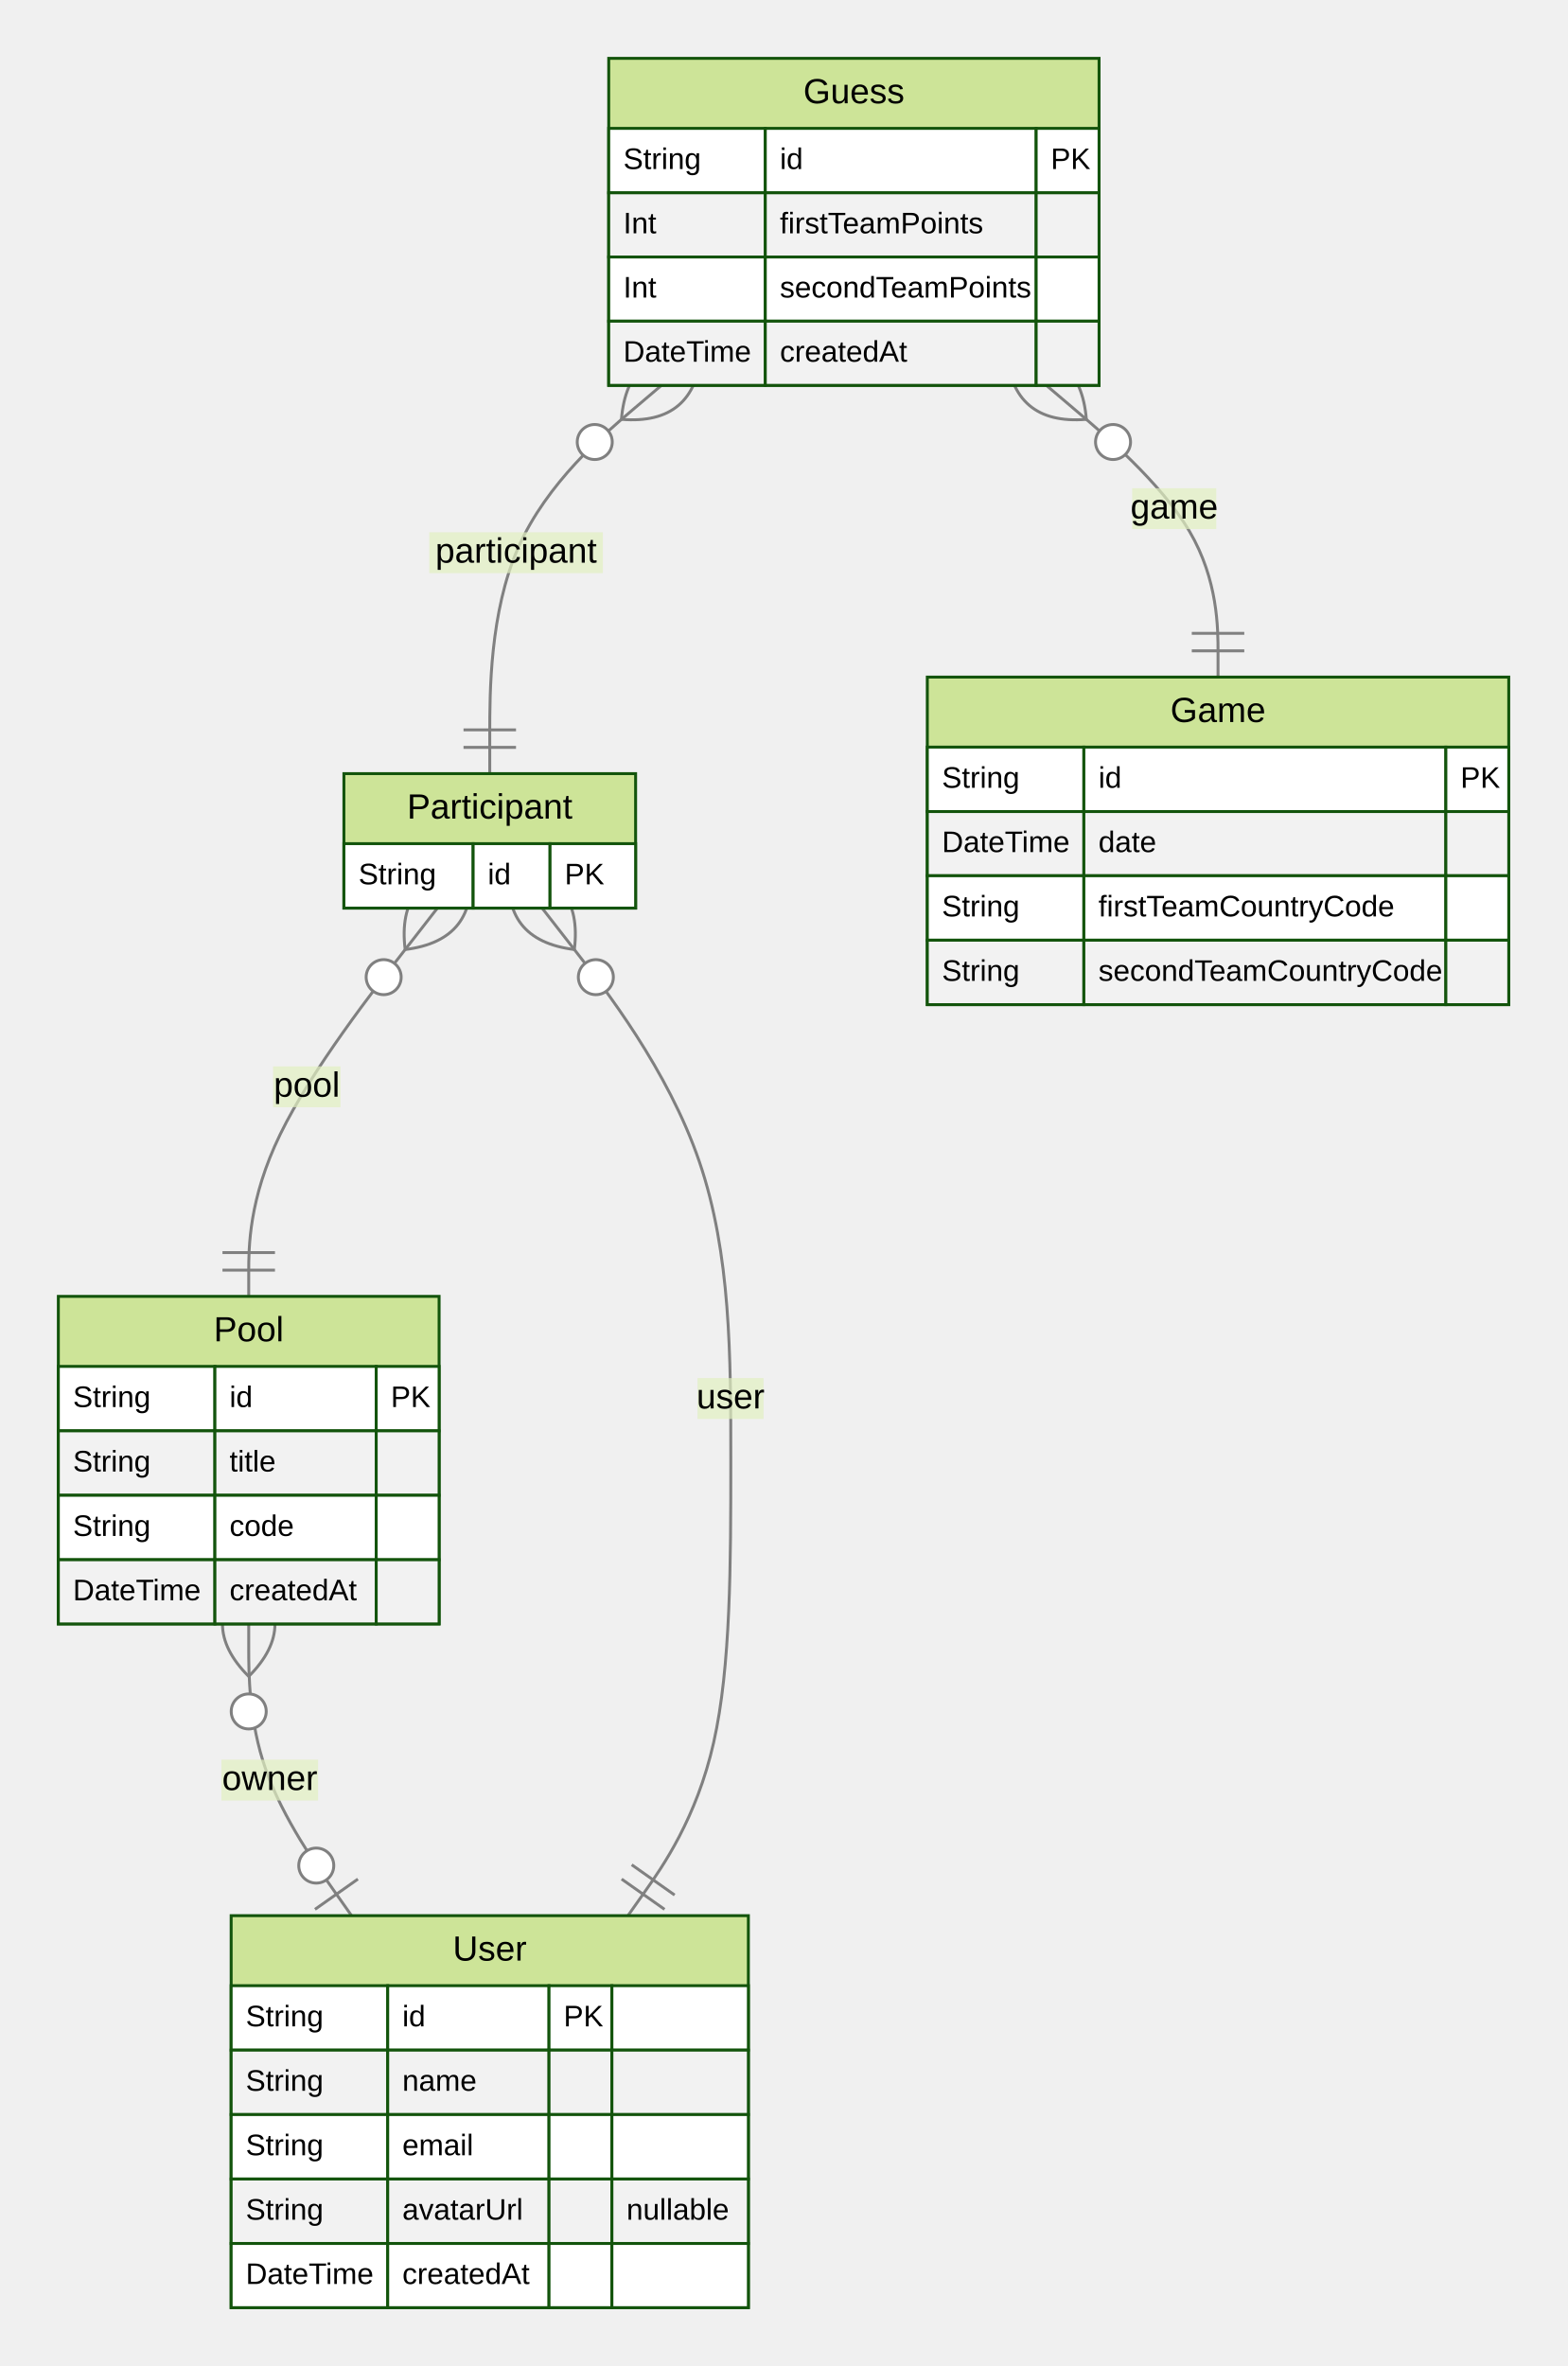
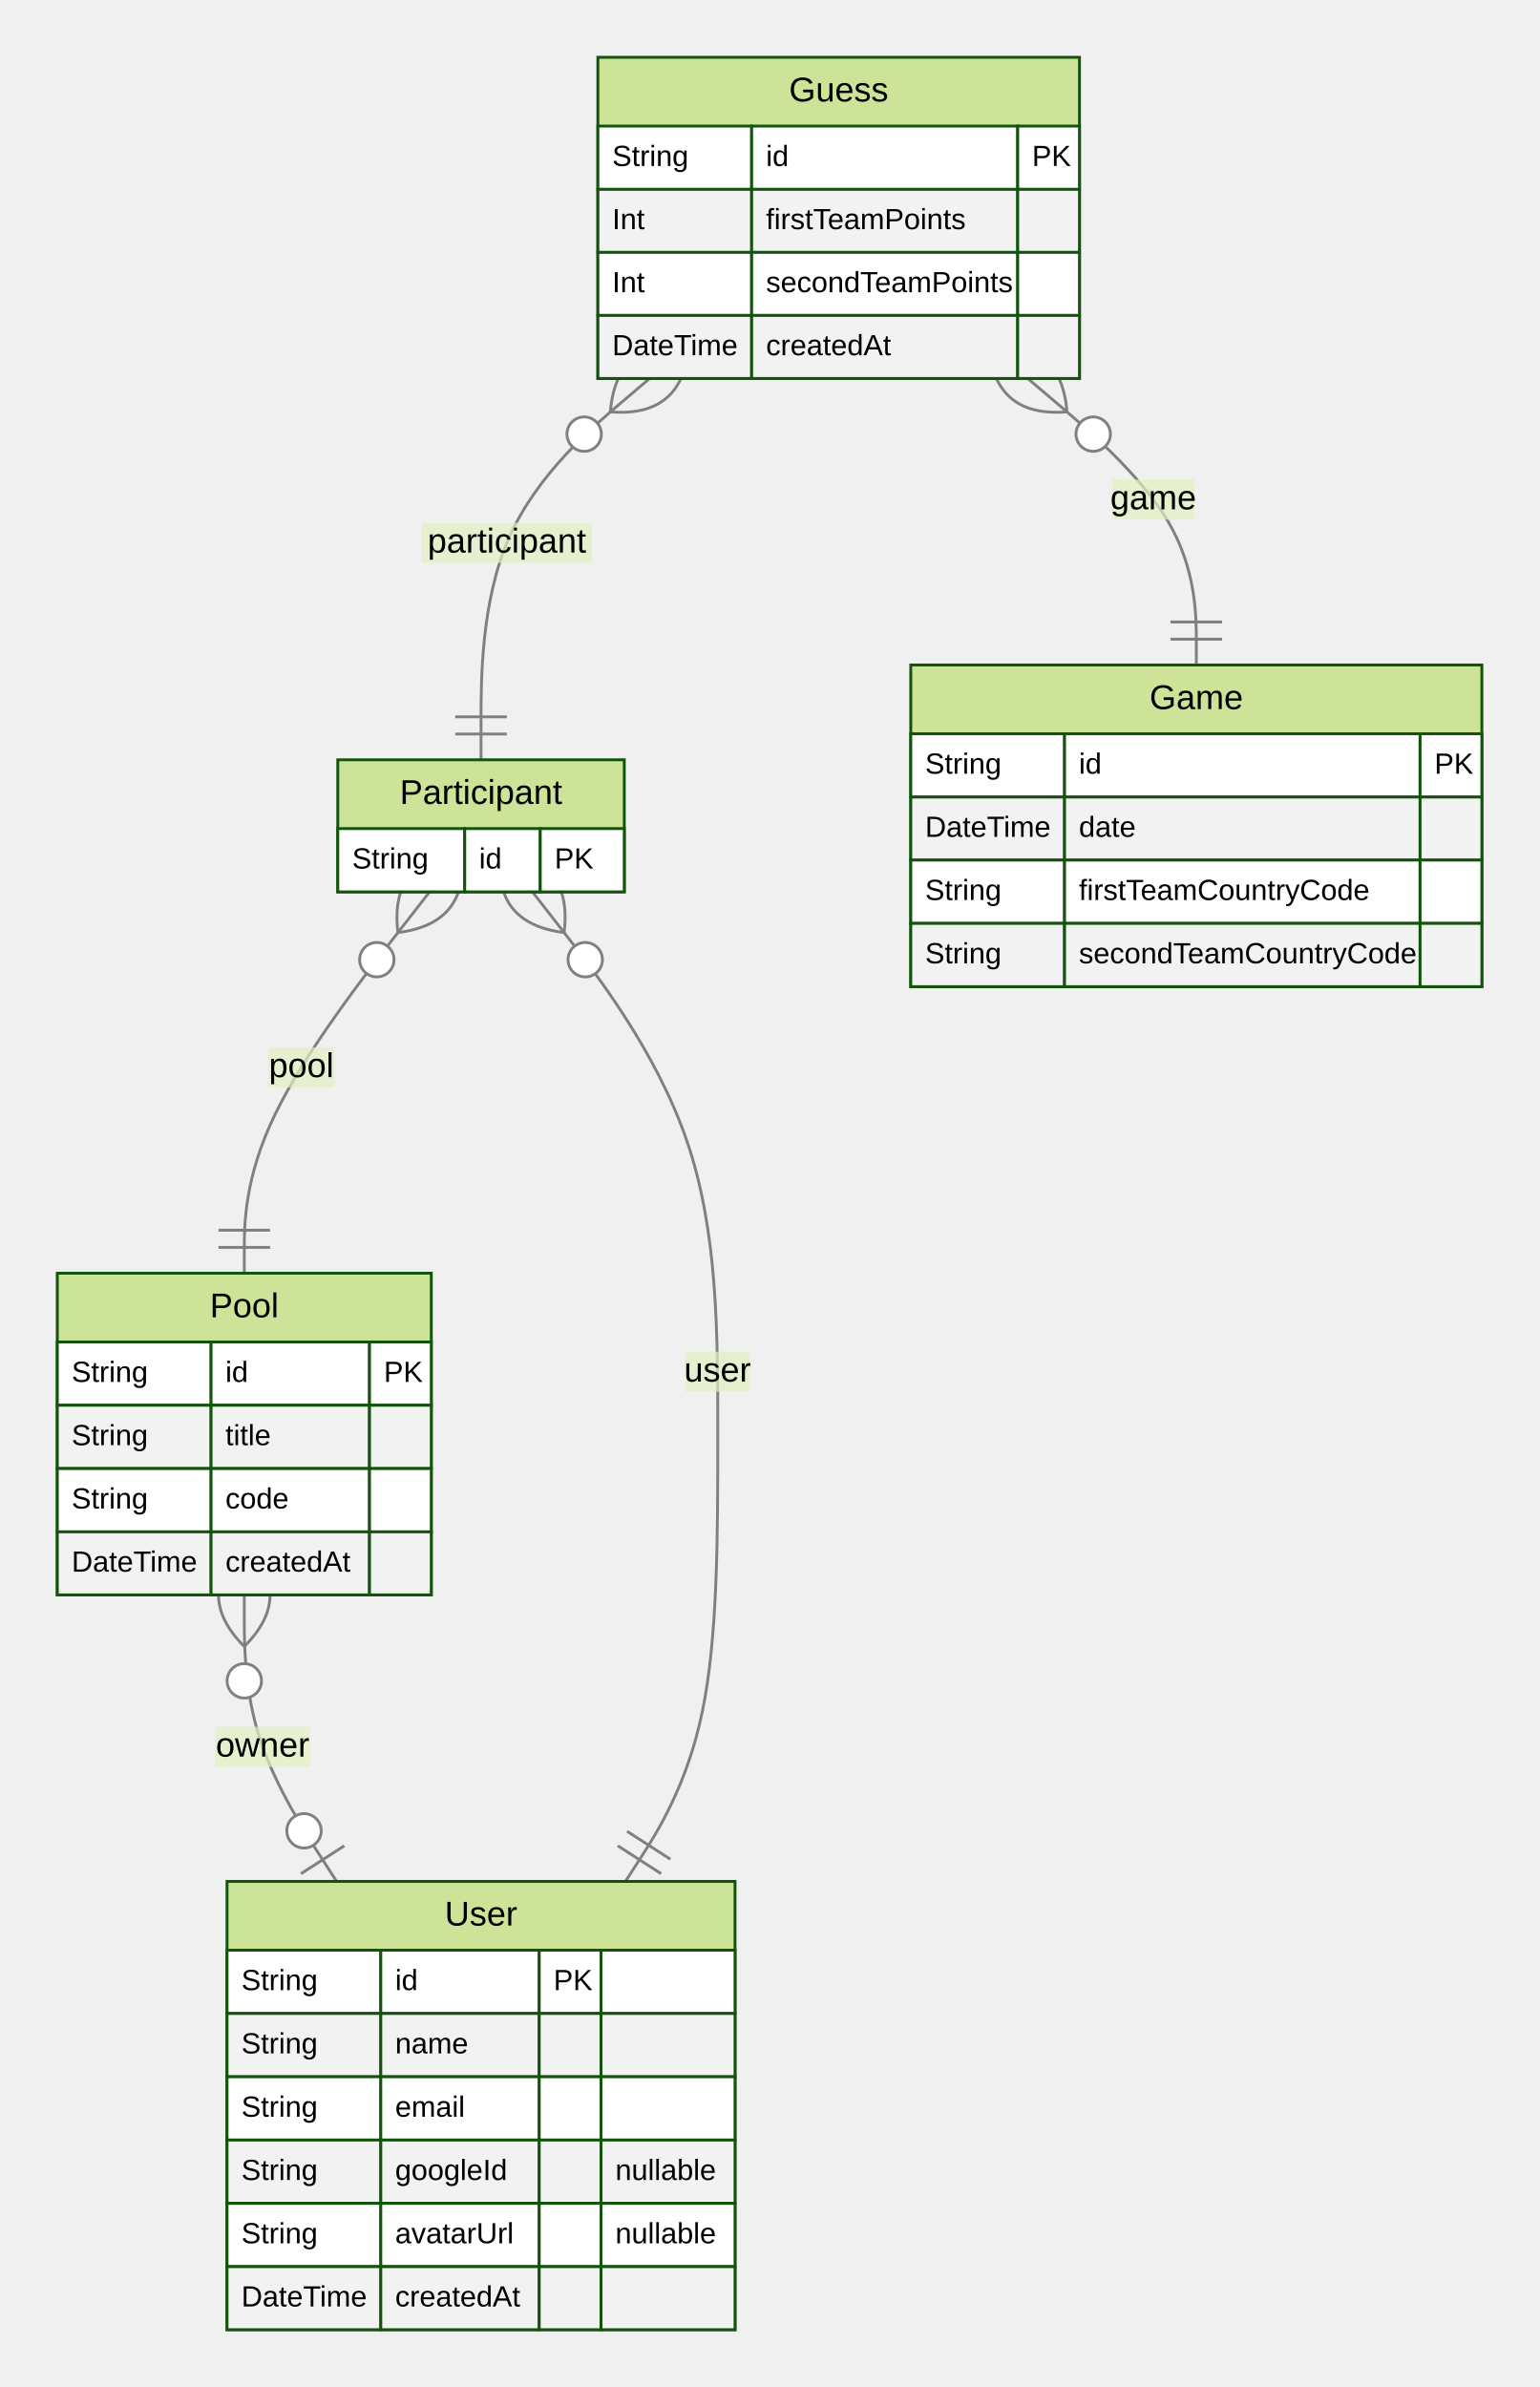
- <svg xmlns="http://www.w3.org/2000/svg" aria-roledescription="er" viewBox="0 0 537.227 811.01" style="max-width: 537.227px; background-color: white;" width="100%" id="mermaid-0">
+ <svg xmlns="http://www.w3.org/2000/svg" aria-roledescription="er" viewBox="0 0 537.227 833.102" style="max-width: 537.227px; background-color: white;" width="100%" id="mermaid-0">
  <style>#mermaid-0{font-family:"trebuchet ms",verdana,arial,sans-serif;font-size:16px;fill:#000000;}#mermaid-0 .error-icon{fill:#552222;}#mermaid-0 .error-text{fill:#552222;stroke:#552222;}#mermaid-0 .edge-thickness-normal{stroke-width:2px;}#mermaid-0 .edge-thickness-thick{stroke-width:3.5px;}#mermaid-0 .edge-pattern-solid{stroke-dasharray:0;}#mermaid-0 .edge-pattern-dashed{stroke-dasharray:3;}#mermaid-0 .edge-pattern-dotted{stroke-dasharray:2;}#mermaid-0 .marker{fill:#000000;stroke:#000000;}#mermaid-0 .marker.cross{stroke:#000000;}#mermaid-0 svg{font-family:"trebuchet ms",verdana,arial,sans-serif;font-size:16px;}#mermaid-0 .entityBox{fill:#cde498;stroke:#13540c;}#mermaid-0 .attributeBoxOdd{fill:#ffffff;stroke:#13540c;}#mermaid-0 .attributeBoxEven{fill:#f2f2f2;stroke:#13540c;}#mermaid-0 .relationshipLabelBox{fill:hsl(78.158, 58.462%, 84.51%);opacity:0.7;background-color:hsl(78.158, 58.462%, 84.51%);}#mermaid-0 .relationshipLabelBox rect{opacity:0.5;}#mermaid-0 .relationshipLine{stroke:#000000;}#mermaid-0 .entityTitleText{text-anchor:middle;font-size:18px;fill:#000000;}#mermaid-0 :root{--mermaid-font-family:"trebuchet ms",verdana,arial,sans-serif;}</style>
  <g />
  <defs>
    <marker orient="auto" markerHeight="18" markerWidth="18" refY="9" refX="0" id="ONLY_ONE_START">
      <path d="M9,0 L9,18 M15,0 L15,18" fill="none" stroke="gray" />
    </marker>
  </defs>
  <defs>
    <marker orient="auto" markerHeight="18" markerWidth="18" refY="9" refX="18" id="ONLY_ONE_END">
      <path d="M3,0 L3,18 M9,0 L9,18" fill="none" stroke="gray" />
    </marker>
  </defs>
  <defs>
    <marker orient="auto" markerHeight="18" markerWidth="30" refY="9" refX="0" id="ZERO_OR_ONE_START">
      <circle r="6" cy="9" cx="21" fill="white" stroke="gray" />
      <path d="M9,0 L9,18" fill="none" stroke="gray" />
    </marker>
  </defs>
  <defs>
    <marker orient="auto" markerHeight="18" markerWidth="30" refY="9" refX="30" id="ZERO_OR_ONE_END">
      <circle r="6" cy="9" cx="9" fill="white" stroke="gray" />
      <path d="M21,0 L21,18" fill="none" stroke="gray" />
    </marker>
  </defs>
  <defs>
    <marker orient="auto" markerHeight="36" markerWidth="45" refY="18" refX="18" id="ONE_OR_MORE_START">
      <path d="M0,18 Q 18,0 36,18 Q 18,36 0,18 M42,9 L42,27" fill="none" stroke="gray" />
    </marker>
  </defs>
  <defs>
    <marker orient="auto" markerHeight="36" markerWidth="45" refY="18" refX="27" id="ONE_OR_MORE_END">
      <path d="M3,9 L3,27 M9,18 Q27,0 45,18 Q27,36 9,18" fill="none" stroke="gray" />
    </marker>
  </defs>
  <defs>
    <marker orient="auto" markerHeight="36" markerWidth="57" refY="18" refX="18" id="ZERO_OR_MORE_START">
      <circle r="6" cy="18" cx="48" fill="white" stroke="gray" />
      <path d="M0,18 Q18,0 36,18 Q18,36 0,18" fill="none" stroke="gray" />
    </marker>
  </defs>
  <defs>
    <marker orient="auto" markerHeight="36" markerWidth="57" refY="18" refX="39" id="ZERO_OR_MORE_END">
      <circle r="6" cy="18" cx="9" fill="white" stroke="gray" />
      <path d="M21,18 Q39,0 57,18 Q39,36 21,18" fill="none" stroke="gray" />
    </marker>
  </defs>
-   <path style="stroke: gray; fill: none;" marker-start="url(#ZERO_OR_MORE_START)" marker-end="url(#ZERO_OR_ONE_END)" d="M85.266,556.643L85.266,564.976C85.266,573.309,85.266,589.976,91.142,606.643C97.018,623.309,108.771,639.976,114.647,648.309L120.523,656.643" class="er relationshipLine" />
-   <path style="stroke: gray; fill: none;" marker-start="url(#ZERO_OR_MORE_START)" marker-end="url(#ONLY_ONE_END)" d="M185.841,311.275L196.622,325.124C207.404,338.973,228.968,366.67,239.749,398.208C250.531,429.746,250.531,465.126,250.531,500.505C250.531,535.884,250.531,571.263,244.655,597.286C238.779,623.309,227.026,639.976,221.15,648.309L215.273,656.643" class="er relationshipLine" />
+   <path style="stroke: gray; fill: none;" marker-start="url(#ZERO_OR_MORE_START)" marker-end="url(#ZERO_OR_ONE_END)" d="M85.266,556.643L85.266,564.976C85.266,573.309,85.266,589.976,90.636,606.643C96.006,623.309,106.746,639.976,112.116,648.309L117.486,656.643" class="er relationshipLine" />
+   <path style="stroke: gray; fill: none;" marker-start="url(#ZERO_OR_MORE_START)" marker-end="url(#ONLY_ONE_END)" d="M185.841,311.275L196.622,325.124C207.404,338.973,228.968,366.67,239.749,398.208C250.531,429.746,250.531,465.126,250.531,500.505C250.531,535.884,250.531,571.263,245.161,597.286C239.791,623.309,229.051,639.976,223.681,648.309L218.311,656.643" class="er relationshipLine" />
  <path style="stroke: gray; fill: none;" marker-start="url(#ZERO_OR_MORE_START)" marker-end="url(#ONLY_ONE_END)" d="M149.956,311.275L139.174,325.124C128.393,338.973,106.829,366.67,96.047,388.852C85.266,411.034,85.266,427.701,85.266,436.034L85.266,444.367" class="er relationshipLine" />
  <path style="stroke: gray; fill: none;" marker-start="url(#ZERO_OR_MORE_START)" marker-end="url(#ONLY_ONE_END)" d="M226.756,132.092L216.946,140.425C207.137,148.758,187.518,165.425,177.708,187.607C167.898,209.789,167.898,237.486,167.898,251.335L167.898,265.184" class="er relationshipLine" />
  <path style="stroke: gray; fill: none;" marker-start="url(#ZERO_OR_MORE_START)" marker-end="url(#ONLY_ONE_END)" d="M358.705,132.092L368.515,140.425C378.324,148.758,397.943,165.425,407.753,182.092C417.562,198.758,417.562,215.425,417.562,223.758L417.562,232.092" class="er relationshipLine" />
-   <g transform="translate(20,444.3672 )" id="entity-Pool-0e1534a6-82c4-4bcc-8696-cc8c69fe1ac4">
+   <g transform="translate(20,444.3672 )" id="entity-Pool-b0026dd1-c95a-445e-9cf5-61ed21afdfc4">
    <rect height="112.275" width="130.531" y="0" x="0" class="er entityBox" />
-     <text style="dominant-baseline: middle; text-anchor: middle; font-size: 12px;" transform="translate(65.26562,12)" y="0" x="0" id="text-entity-Pool-0e1534a6-82c4-4bcc-8696-cc8c69fe1ac4" class="er entityLabel">Pool</text>
-     <rect height="22.092" width="53.672" y="24" x="0" class="er attributeBoxOdd" />
-     <text style="dominant-baseline: middle; font-size: 10.2px;" transform="translate(5,35.0459)" y="0" x="0" id="text-entity-Pool-0e1534a6-82c4-4bcc-8696-cc8c69fe1ac4-attr-1-type" class="er entityLabel">String</text>
+     <text style="dominant-baseline: middle; text-anchor: middle; font-size: 12px;" transform="translate(65.26562,12)" y="0" x="0" id="text-entity-Pool-b0026dd1-c95a-445e-9cf5-61ed21afdfc4" class="er entityLabel">Pool</text>
+     <rect height="22.092" width="53.672" y="24" x="0" class="er attributeBoxOdd" />
+     <text style="dominant-baseline: middle; font-size: 10.2px;" transform="translate(5,35.0459)" y="0" x="0" id="text-entity-Pool-b0026dd1-c95a-445e-9cf5-61ed21afdfc4-attr-1-type" class="er entityLabel">String</text>
    <rect height="22.092" width="55.297" y="24" x="53.672" class="er attributeBoxOdd" />
-     <text style="dominant-baseline: middle; font-size: 10.2px;" transform="translate(58.67188,35.0459)" y="0" x="0" id="text-entity-Pool-0e1534a6-82c4-4bcc-8696-cc8c69fe1ac4-attr-1-name" class="er entityLabel">id</text>
+     <text style="dominant-baseline: middle; font-size: 10.2px;" transform="translate(58.67188,35.0459)" y="0" x="0" id="text-entity-Pool-b0026dd1-c95a-445e-9cf5-61ed21afdfc4-attr-1-name" class="er entityLabel">id</text>
    <rect height="22.092" width="21.562" y="24" x="108.969" class="er attributeBoxOdd" />
-     <text style="dominant-baseline: middle; font-size: 10.2px;" transform="translate(113.9688,35.0459)" y="0" x="0" id="text-entity-Pool-0e1534a6-82c4-4bcc-8696-cc8c69fe1ac4-attr-1-key" class="er entityLabel">PK</text>
+     <text style="dominant-baseline: middle; font-size: 10.2px;" transform="translate(113.9688,35.0459)" y="0" x="0" id="text-entity-Pool-b0026dd1-c95a-445e-9cf5-61ed21afdfc4-attr-1-key" class="er entityLabel">PK</text>
    <rect height="22.092" width="53.672" y="46.092" x="0" class="er attributeBoxEven" />
-     <text style="dominant-baseline: middle; font-size: 10.2px;" transform="translate(5,57.1377)" y="0" x="0" id="text-entity-Pool-0e1534a6-82c4-4bcc-8696-cc8c69fe1ac4-attr-2-type" class="er entityLabel">String</text>
+     <text style="dominant-baseline: middle; font-size: 10.2px;" transform="translate(5,57.1377)" y="0" x="0" id="text-entity-Pool-b0026dd1-c95a-445e-9cf5-61ed21afdfc4-attr-2-type" class="er entityLabel">String</text>
    <rect height="22.092" width="55.297" y="46.092" x="53.672" class="er attributeBoxEven" />
-     <text style="dominant-baseline: middle; font-size: 10.2px;" transform="translate(58.67188,57.1377)" y="0" x="0" id="text-entity-Pool-0e1534a6-82c4-4bcc-8696-cc8c69fe1ac4-attr-2-name" class="er entityLabel">title</text>
+     <text style="dominant-baseline: middle; font-size: 10.2px;" transform="translate(58.67188,57.1377)" y="0" x="0" id="text-entity-Pool-b0026dd1-c95a-445e-9cf5-61ed21afdfc4-attr-2-name" class="er entityLabel">title</text>
    <rect height="22.092" width="21.562" y="46.092" x="108.969" class="er attributeBoxEven" />
-     <text style="dominant-baseline: middle; font-size: 10.2px;" transform="translate(113.9688,57.1377)" y="0" x="0" id="text-entity-Pool-0e1534a6-82c4-4bcc-8696-cc8c69fe1ac4-attr-2-key" class="er entityLabel" />
+     <text style="dominant-baseline: middle; font-size: 10.2px;" transform="translate(113.9688,57.1377)" y="0" x="0" id="text-entity-Pool-b0026dd1-c95a-445e-9cf5-61ed21afdfc4-attr-2-key" class="er entityLabel" />
    <rect height="22.092" width="53.672" y="68.184" x="0" class="er attributeBoxOdd" />
-     <text style="dominant-baseline: middle; font-size: 10.2px;" transform="translate(5,79.22949)" y="0" x="0" id="text-entity-Pool-0e1534a6-82c4-4bcc-8696-cc8c69fe1ac4-attr-3-type" class="er entityLabel">String</text>
+     <text style="dominant-baseline: middle; font-size: 10.2px;" transform="translate(5,79.22949)" y="0" x="0" id="text-entity-Pool-b0026dd1-c95a-445e-9cf5-61ed21afdfc4-attr-3-type" class="er entityLabel">String</text>
    <rect height="22.092" width="55.297" y="68.184" x="53.672" class="er attributeBoxOdd" />
-     <text style="dominant-baseline: middle; font-size: 10.2px;" transform="translate(58.67188,79.22949)" y="0" x="0" id="text-entity-Pool-0e1534a6-82c4-4bcc-8696-cc8c69fe1ac4-attr-3-name" class="er entityLabel">code</text>
+     <text style="dominant-baseline: middle; font-size: 10.2px;" transform="translate(58.67188,79.22949)" y="0" x="0" id="text-entity-Pool-b0026dd1-c95a-445e-9cf5-61ed21afdfc4-attr-3-name" class="er entityLabel">code</text>
    <rect height="22.092" width="21.562" y="68.184" x="108.969" class="er attributeBoxOdd" />
-     <text style="dominant-baseline: middle; font-size: 10.2px;" transform="translate(113.9688,79.22949)" y="0" x="0" id="text-entity-Pool-0e1534a6-82c4-4bcc-8696-cc8c69fe1ac4-attr-3-key" class="er entityLabel" />
+     <text style="dominant-baseline: middle; font-size: 10.2px;" transform="translate(113.9688,79.22949)" y="0" x="0" id="text-entity-Pool-b0026dd1-c95a-445e-9cf5-61ed21afdfc4-attr-3-key" class="er entityLabel" />
    <rect height="22" width="53.672" y="90.275" x="0" class="er attributeBoxEven" />
-     <text style="dominant-baseline: middle; font-size: 10.2px;" transform="translate(5,101.2754)" y="0" x="0" id="text-entity-Pool-0e1534a6-82c4-4bcc-8696-cc8c69fe1ac4-attr-4-type" class="er entityLabel">DateTime</text>
+     <text style="dominant-baseline: middle; font-size: 10.2px;" transform="translate(5,101.2754)" y="0" x="0" id="text-entity-Pool-b0026dd1-c95a-445e-9cf5-61ed21afdfc4-attr-4-type" class="er entityLabel">DateTime</text>
    <rect height="22" width="55.297" y="90.275" x="53.672" class="er attributeBoxEven" />
-     <text style="dominant-baseline: middle; font-size: 10.2px;" transform="translate(58.67188,101.2754)" y="0" x="0" id="text-entity-Pool-0e1534a6-82c4-4bcc-8696-cc8c69fe1ac4-attr-4-name" class="er entityLabel">createdAt</text>
+     <text style="dominant-baseline: middle; font-size: 10.2px;" transform="translate(58.67188,101.2754)" y="0" x="0" id="text-entity-Pool-b0026dd1-c95a-445e-9cf5-61ed21afdfc4-attr-4-name" class="er entityLabel">createdAt</text>
    <rect height="22" width="21.562" y="90.275" x="108.969" class="er attributeBoxEven" />
-     <text style="dominant-baseline: middle; font-size: 10.2px;" transform="translate(113.9688,101.2754)" y="0" x="0" id="text-entity-Pool-0e1534a6-82c4-4bcc-8696-cc8c69fe1ac4-attr-4-key" class="er entityLabel" />
-   </g>
-   <g transform="translate(117.8984,265.1836 )" id="entity-Participant-d98e3788-6784-4c80-a878-96e4d1bb63d0">
+     <text style="dominant-baseline: middle; font-size: 10.2px;" transform="translate(113.9688,101.2754)" y="0" x="0" id="text-entity-Pool-b0026dd1-c95a-445e-9cf5-61ed21afdfc4-attr-4-key" class="er entityLabel" />
+   </g>
+   <g transform="translate(117.8984,265.1836 )" id="entity-Participant-3f2f54ac-cc5f-4c25-b0c9-146b3051e8fe">
    <rect height="46.092" width="100" y="0" x="0" class="er entityBox" />
-     <text style="dominant-baseline: middle; text-anchor: middle; font-size: 12px;" transform="translate(50,12)" y="0" x="0" id="text-entity-Participant-d98e3788-6784-4c80-a878-96e4d1bb63d0" class="er entityLabel">Participant</text>
+     <text style="dominant-baseline: middle; text-anchor: middle; font-size: 12px;" transform="translate(50,12)" y="0" x="0" id="text-entity-Participant-3f2f54ac-cc5f-4c25-b0c9-146b3051e8fe" class="er entityLabel">Participant</text>
    <rect height="22.092" width="44.302" y="24" x="0" class="er attributeBoxOdd" />
-     <text style="dominant-baseline: middle; font-size: 10.2px;" transform="translate(5,35.0459)" y="0" x="0" id="text-entity-Participant-d98e3788-6784-4c80-a878-96e4d1bb63d0-attr-1-type" class="er entityLabel">String</text>
+     <text style="dominant-baseline: middle; font-size: 10.2px;" transform="translate(5,35.0459)" y="0" x="0" id="text-entity-Participant-3f2f54ac-cc5f-4c25-b0c9-146b3051e8fe-attr-1-type" class="er entityLabel">String</text>
    <rect height="22.092" width="26.365" y="24" x="44.302" class="er attributeBoxOdd" />
-     <text style="dominant-baseline: middle; font-size: 10.2px;" transform="translate(49.30208,35.0459)" y="0" x="0" id="text-entity-Participant-d98e3788-6784-4c80-a878-96e4d1bb63d0-attr-1-name" class="er entityLabel">id</text>
+     <text style="dominant-baseline: middle; font-size: 10.2px;" transform="translate(49.30208,35.0459)" y="0" x="0" id="text-entity-Participant-3f2f54ac-cc5f-4c25-b0c9-146b3051e8fe-attr-1-name" class="er entityLabel">id</text>
    <rect height="22.092" width="29.333" y="24" x="70.667" class="er attributeBoxOdd" />
-     <text style="dominant-baseline: middle; font-size: 10.2px;" transform="translate(75.66667,35.0459)" y="0" x="0" id="text-entity-Participant-d98e3788-6784-4c80-a878-96e4d1bb63d0-attr-1-key" class="er entityLabel">PK</text>
-   </g>
-   <g transform="translate(79.24219,656.6426 )" id="entity-User-1d8a5923-bd04-4549-8a58-7a7f94c5834d">
-     <rect height="134.367" width="177.312" y="0" x="0" class="er entityBox" />
-     <text style="dominant-baseline: middle; text-anchor: middle; font-size: 12px;" transform="translate(88.65625,12)" y="0" x="0" id="text-entity-User-1d8a5923-bd04-4549-8a58-7a7f94c5834d" class="er entityLabel">User</text>
-     <rect height="22.092" width="53.672" y="24" x="0" class="er attributeBoxOdd" />
-     <text style="dominant-baseline: middle; font-size: 10.2px;" transform="translate(5,35.0459)" y="0" x="0" id="text-entity-User-1d8a5923-bd04-4549-8a58-7a7f94c5834d-attr-1-type" class="er entityLabel">String</text>
+     <text style="dominant-baseline: middle; font-size: 10.2px;" transform="translate(75.66667,35.0459)" y="0" x="0" id="text-entity-Participant-3f2f54ac-cc5f-4c25-b0c9-146b3051e8fe-attr-1-key" class="er entityLabel">PK</text>
+   </g>
+   <g transform="translate(79.24219,656.6426 )" id="entity-User-ee57764d-a1da-448b-878d-dfd6d1d15741">
+     <rect height="156.459" width="177.312" y="0" x="0" class="er entityBox" />
+     <text style="dominant-baseline: middle; text-anchor: middle; font-size: 12px;" transform="translate(88.65625,12)" y="0" x="0" id="text-entity-User-ee57764d-a1da-448b-878d-dfd6d1d15741" class="er entityLabel">User</text>
+     <rect height="22.092" width="53.672" y="24" x="0" class="er attributeBoxOdd" />
+     <text style="dominant-baseline: middle; font-size: 10.2px;" transform="translate(5,35.0459)" y="0" x="0" id="text-entity-User-ee57764d-a1da-448b-878d-dfd6d1d15741-attr-1-type" class="er entityLabel">String</text>
    <rect height="22.092" width="55.297" y="24" x="53.672" class="er attributeBoxOdd" />
-     <text style="dominant-baseline: middle; font-size: 10.2px;" transform="translate(58.67188,35.0459)" y="0" x="0" id="text-entity-User-1d8a5923-bd04-4549-8a58-7a7f94c5834d-attr-1-name" class="er entityLabel">id</text>
+     <text style="dominant-baseline: middle; font-size: 10.2px;" transform="translate(58.67188,35.0459)" y="0" x="0" id="text-entity-User-ee57764d-a1da-448b-878d-dfd6d1d15741-attr-1-name" class="er entityLabel">id</text>
    <rect height="22.092" width="21.562" y="24" x="108.969" class="er attributeBoxOdd" />
-     <text style="dominant-baseline: middle; font-size: 10.2px;" transform="translate(113.9688,35.0459)" y="0" x="0" id="text-entity-User-1d8a5923-bd04-4549-8a58-7a7f94c5834d-attr-1-key" class="er entityLabel">PK</text>
+     <text style="dominant-baseline: middle; font-size: 10.2px;" transform="translate(113.9688,35.0459)" y="0" x="0" id="text-entity-User-ee57764d-a1da-448b-878d-dfd6d1d15741-attr-1-key" class="er entityLabel">PK</text>
    <rect height="22.092" width="46.781" y="24" x="130.531" class="er attributeBoxOdd" />
-     <text style="dominant-baseline: middle; font-size: 10.2px;" transform="translate(135.5312,35.0459)" y="0" x="0" id="text-entity-User-1d8a5923-bd04-4549-8a58-7a7f94c5834d-attr-1-comment" class="er entityLabel" />
+     <text style="dominant-baseline: middle; font-size: 10.2px;" transform="translate(135.5312,35.0459)" y="0" x="0" id="text-entity-User-ee57764d-a1da-448b-878d-dfd6d1d15741-attr-1-comment" class="er entityLabel" />
    <rect height="22.092" width="53.672" y="46.092" x="0" class="er attributeBoxEven" />
-     <text style="dominant-baseline: middle; font-size: 10.2px;" transform="translate(5,57.1377)" y="0" x="0" id="text-entity-User-1d8a5923-bd04-4549-8a58-7a7f94c5834d-attr-2-type" class="er entityLabel">String</text>
+     <text style="dominant-baseline: middle; font-size: 10.2px;" transform="translate(5,57.1377)" y="0" x="0" id="text-entity-User-ee57764d-a1da-448b-878d-dfd6d1d15741-attr-2-type" class="er entityLabel">String</text>
    <rect height="22.092" width="55.297" y="46.092" x="53.672" class="er attributeBoxEven" />
-     <text style="dominant-baseline: middle; font-size: 10.2px;" transform="translate(58.67188,57.1377)" y="0" x="0" id="text-entity-User-1d8a5923-bd04-4549-8a58-7a7f94c5834d-attr-2-name" class="er entityLabel">name</text>
+     <text style="dominant-baseline: middle; font-size: 10.2px;" transform="translate(58.67188,57.1377)" y="0" x="0" id="text-entity-User-ee57764d-a1da-448b-878d-dfd6d1d15741-attr-2-name" class="er entityLabel">name</text>
    <rect height="22.092" width="21.562" y="46.092" x="108.969" class="er attributeBoxEven" />
-     <text style="dominant-baseline: middle; font-size: 10.2px;" transform="translate(113.9688,57.1377)" y="0" x="0" id="text-entity-User-1d8a5923-bd04-4549-8a58-7a7f94c5834d-attr-2-key" class="er entityLabel" />
+     <text style="dominant-baseline: middle; font-size: 10.2px;" transform="translate(113.9688,57.1377)" y="0" x="0" id="text-entity-User-ee57764d-a1da-448b-878d-dfd6d1d15741-attr-2-key" class="er entityLabel" />
    <rect height="22.092" width="46.781" y="46.092" x="130.531" class="er attributeBoxEven" />
-     <text style="dominant-baseline: middle; font-size: 10.2px;" transform="translate(135.5312,57.1377)" y="0" x="0" id="text-entity-User-1d8a5923-bd04-4549-8a58-7a7f94c5834d-attr-2-comment" class="er entityLabel" />
+     <text style="dominant-baseline: middle; font-size: 10.2px;" transform="translate(135.5312,57.1377)" y="0" x="0" id="text-entity-User-ee57764d-a1da-448b-878d-dfd6d1d15741-attr-2-comment" class="er entityLabel" />
    <rect height="22.092" width="53.672" y="68.184" x="0" class="er attributeBoxOdd" />
-     <text style="dominant-baseline: middle; font-size: 10.2px;" transform="translate(5,79.22949)" y="0" x="0" id="text-entity-User-1d8a5923-bd04-4549-8a58-7a7f94c5834d-attr-3-type" class="er entityLabel">String</text>
+     <text style="dominant-baseline: middle; font-size: 10.2px;" transform="translate(5,79.22949)" y="0" x="0" id="text-entity-User-ee57764d-a1da-448b-878d-dfd6d1d15741-attr-3-type" class="er entityLabel">String</text>
    <rect height="22.092" width="55.297" y="68.184" x="53.672" class="er attributeBoxOdd" />
-     <text style="dominant-baseline: middle; font-size: 10.2px;" transform="translate(58.67188,79.22949)" y="0" x="0" id="text-entity-User-1d8a5923-bd04-4549-8a58-7a7f94c5834d-attr-3-name" class="er entityLabel">email</text>
+     <text style="dominant-baseline: middle; font-size: 10.2px;" transform="translate(58.67188,79.22949)" y="0" x="0" id="text-entity-User-ee57764d-a1da-448b-878d-dfd6d1d15741-attr-3-name" class="er entityLabel">email</text>
    <rect height="22.092" width="21.562" y="68.184" x="108.969" class="er attributeBoxOdd" />
-     <text style="dominant-baseline: middle; font-size: 10.2px;" transform="translate(113.9688,79.22949)" y="0" x="0" id="text-entity-User-1d8a5923-bd04-4549-8a58-7a7f94c5834d-attr-3-key" class="er entityLabel" />
+     <text style="dominant-baseline: middle; font-size: 10.2px;" transform="translate(113.9688,79.22949)" y="0" x="0" id="text-entity-User-ee57764d-a1da-448b-878d-dfd6d1d15741-attr-3-key" class="er entityLabel" />
    <rect height="22.092" width="46.781" y="68.184" x="130.531" class="er attributeBoxOdd" />
-     <text style="dominant-baseline: middle; font-size: 10.2px;" transform="translate(135.5312,79.22949)" y="0" x="0" id="text-entity-User-1d8a5923-bd04-4549-8a58-7a7f94c5834d-attr-3-comment" class="er entityLabel" />
+     <text style="dominant-baseline: middle; font-size: 10.2px;" transform="translate(135.5312,79.22949)" y="0" x="0" id="text-entity-User-ee57764d-a1da-448b-878d-dfd6d1d15741-attr-3-comment" class="er entityLabel" />
    <rect height="22.092" width="53.672" y="90.275" x="0" class="er attributeBoxEven" />
-     <text style="dominant-baseline: middle; font-size: 10.2px;" transform="translate(5,101.3213)" y="0" x="0" id="text-entity-User-1d8a5923-bd04-4549-8a58-7a7f94c5834d-attr-4-type" class="er entityLabel">String</text>
+     <text style="dominant-baseline: middle; font-size: 10.2px;" transform="translate(5,101.3213)" y="0" x="0" id="text-entity-User-ee57764d-a1da-448b-878d-dfd6d1d15741-attr-4-type" class="er entityLabel">String</text>
    <rect height="22.092" width="55.297" y="90.275" x="53.672" class="er attributeBoxEven" />
-     <text style="dominant-baseline: middle; font-size: 10.2px;" transform="translate(58.67188,101.3213)" y="0" x="0" id="text-entity-User-1d8a5923-bd04-4549-8a58-7a7f94c5834d-attr-4-name" class="er entityLabel">avatarUrl</text>
+     <text style="dominant-baseline: middle; font-size: 10.2px;" transform="translate(58.67188,101.3213)" y="0" x="0" id="text-entity-User-ee57764d-a1da-448b-878d-dfd6d1d15741-attr-4-name" class="er entityLabel">googleId</text>
    <rect height="22.092" width="21.562" y="90.275" x="108.969" class="er attributeBoxEven" />
-     <text style="dominant-baseline: middle; font-size: 10.2px;" transform="translate(113.9688,101.3213)" y="0" x="0" id="text-entity-User-1d8a5923-bd04-4549-8a58-7a7f94c5834d-attr-4-key" class="er entityLabel" />
+     <text style="dominant-baseline: middle; font-size: 10.2px;" transform="translate(113.9688,101.3213)" y="0" x="0" id="text-entity-User-ee57764d-a1da-448b-878d-dfd6d1d15741-attr-4-key" class="er entityLabel" />
    <rect height="22.092" width="46.781" y="90.275" x="130.531" class="er attributeBoxEven" />
-     <text style="dominant-baseline: middle; font-size: 10.2px;" transform="translate(135.5312,101.3213)" y="0" x="0" id="text-entity-User-1d8a5923-bd04-4549-8a58-7a7f94c5834d-attr-4-comment" class="er entityLabel">nullable</text>
-     <rect height="22" width="53.672" y="112.367" x="0" class="er attributeBoxOdd" />
-     <text style="dominant-baseline: middle; font-size: 10.2px;" transform="translate(5,123.3672)" y="0" x="0" id="text-entity-User-1d8a5923-bd04-4549-8a58-7a7f94c5834d-attr-5-type" class="er entityLabel">DateTime</text>
-     <rect height="22" width="55.297" y="112.367" x="53.672" class="er attributeBoxOdd" />
-     <text style="dominant-baseline: middle; font-size: 10.2px;" transform="translate(58.67188,123.3672)" y="0" x="0" id="text-entity-User-1d8a5923-bd04-4549-8a58-7a7f94c5834d-attr-5-name" class="er entityLabel">createdAt</text>
-     <rect height="22" width="21.562" y="112.367" x="108.969" class="er attributeBoxOdd" />
-     <text style="dominant-baseline: middle; font-size: 10.2px;" transform="translate(113.9688,123.3672)" y="0" x="0" id="text-entity-User-1d8a5923-bd04-4549-8a58-7a7f94c5834d-attr-5-key" class="er entityLabel" />
-     <rect height="22" width="46.781" y="112.367" x="130.531" class="er attributeBoxOdd" />
-     <text style="dominant-baseline: middle; font-size: 10.2px;" transform="translate(135.5312,123.3672)" y="0" x="0" id="text-entity-User-1d8a5923-bd04-4549-8a58-7a7f94c5834d-attr-5-comment" class="er entityLabel" />
-   </g>
-   <g transform="translate(317.8984,232.0918 )" id="entity-Game-b57dc3f1-81f3-4032-80a1-015b0d136a2c">
+     <text style="dominant-baseline: middle; font-size: 10.2px;" transform="translate(135.5312,101.3213)" y="0" x="0" id="text-entity-User-ee57764d-a1da-448b-878d-dfd6d1d15741-attr-4-comment" class="er entityLabel">nullable</text>
+     <rect height="22.092" width="53.672" y="112.367" x="0" class="er attributeBoxOdd" />
+     <text style="dominant-baseline: middle; font-size: 10.2px;" transform="translate(5,123.4131)" y="0" x="0" id="text-entity-User-ee57764d-a1da-448b-878d-dfd6d1d15741-attr-5-type" class="er entityLabel">String</text>
+     <rect height="22.092" width="55.297" y="112.367" x="53.672" class="er attributeBoxOdd" />
+     <text style="dominant-baseline: middle; font-size: 10.2px;" transform="translate(58.67188,123.4131)" y="0" x="0" id="text-entity-User-ee57764d-a1da-448b-878d-dfd6d1d15741-attr-5-name" class="er entityLabel">avatarUrl</text>
+     <rect height="22.092" width="21.562" y="112.367" x="108.969" class="er attributeBoxOdd" />
+     <text style="dominant-baseline: middle; font-size: 10.2px;" transform="translate(113.9688,123.4131)" y="0" x="0" id="text-entity-User-ee57764d-a1da-448b-878d-dfd6d1d15741-attr-5-key" class="er entityLabel" />
+     <rect height="22.092" width="46.781" y="112.367" x="130.531" class="er attributeBoxOdd" />
+     <text style="dominant-baseline: middle; font-size: 10.2px;" transform="translate(135.5312,123.4131)" y="0" x="0" id="text-entity-User-ee57764d-a1da-448b-878d-dfd6d1d15741-attr-5-comment" class="er entityLabel">nullable</text>
+     <rect height="22" width="53.672" y="134.459" x="0" class="er attributeBoxEven" />
+     <text style="dominant-baseline: middle; font-size: 10.2px;" transform="translate(5,145.459)" y="0" x="0" id="text-entity-User-ee57764d-a1da-448b-878d-dfd6d1d15741-attr-6-type" class="er entityLabel">DateTime</text>
+     <rect height="22" width="55.297" y="134.459" x="53.672" class="er attributeBoxEven" />
+     <text style="dominant-baseline: middle; font-size: 10.2px;" transform="translate(58.67188,145.459)" y="0" x="0" id="text-entity-User-ee57764d-a1da-448b-878d-dfd6d1d15741-attr-6-name" class="er entityLabel">createdAt</text>
+     <rect height="22" width="21.562" y="134.459" x="108.969" class="er attributeBoxEven" />
+     <text style="dominant-baseline: middle; font-size: 10.2px;" transform="translate(113.9688,145.459)" y="0" x="0" id="text-entity-User-ee57764d-a1da-448b-878d-dfd6d1d15741-attr-6-key" class="er entityLabel" />
+     <rect height="22" width="46.781" y="134.459" x="130.531" class="er attributeBoxEven" />
+     <text style="dominant-baseline: middle; font-size: 10.2px;" transform="translate(135.5312,145.459)" y="0" x="0" id="text-entity-User-ee57764d-a1da-448b-878d-dfd6d1d15741-attr-6-comment" class="er entityLabel" />
+   </g>
+   <g transform="translate(317.8984,232.0918 )" id="entity-Game-58c1dd9d-17b9-4e7e-8b62-a3bf7603f9a2">
    <rect height="112.275" width="199.328" y="0" x="0" class="er entityBox" />
-     <text style="dominant-baseline: middle; text-anchor: middle; font-size: 12px;" transform="translate(99.66406,12)" y="0" x="0" id="text-entity-Game-b57dc3f1-81f3-4032-80a1-015b0d136a2c" class="er entityLabel">Game</text>
-     <rect height="22.092" width="53.672" y="24" x="0" class="er attributeBoxOdd" />
-     <text style="dominant-baseline: middle; font-size: 10.2px;" transform="translate(5,35.0459)" y="0" x="0" id="text-entity-Game-b57dc3f1-81f3-4032-80a1-015b0d136a2c-attr-1-type" class="er entityLabel">String</text>
+     <text style="dominant-baseline: middle; text-anchor: middle; font-size: 12px;" transform="translate(99.66406,12)" y="0" x="0" id="text-entity-Game-58c1dd9d-17b9-4e7e-8b62-a3bf7603f9a2" class="er entityLabel">Game</text>
+     <rect height="22.092" width="53.672" y="24" x="0" class="er attributeBoxOdd" />
+     <text style="dominant-baseline: middle; font-size: 10.2px;" transform="translate(5,35.0459)" y="0" x="0" id="text-entity-Game-58c1dd9d-17b9-4e7e-8b62-a3bf7603f9a2-attr-1-type" class="er entityLabel">String</text>
    <rect height="22.092" width="124.094" y="24" x="53.672" class="er attributeBoxOdd" />
-     <text style="dominant-baseline: middle; font-size: 10.2px;" transform="translate(58.67188,35.0459)" y="0" x="0" id="text-entity-Game-b57dc3f1-81f3-4032-80a1-015b0d136a2c-attr-1-name" class="er entityLabel">id</text>
+     <text style="dominant-baseline: middle; font-size: 10.2px;" transform="translate(58.67188,35.0459)" y="0" x="0" id="text-entity-Game-58c1dd9d-17b9-4e7e-8b62-a3bf7603f9a2-attr-1-name" class="er entityLabel">id</text>
    <rect height="22.092" width="21.562" y="24" x="177.766" class="er attributeBoxOdd" />
-     <text style="dominant-baseline: middle; font-size: 10.2px;" transform="translate(182.7656,35.0459)" y="0" x="0" id="text-entity-Game-b57dc3f1-81f3-4032-80a1-015b0d136a2c-attr-1-key" class="er entityLabel">PK</text>
+     <text style="dominant-baseline: middle; font-size: 10.2px;" transform="translate(182.7656,35.0459)" y="0" x="0" id="text-entity-Game-58c1dd9d-17b9-4e7e-8b62-a3bf7603f9a2-attr-1-key" class="er entityLabel">PK</text>
    <rect height="22" width="53.672" y="46.092" x="0" class="er attributeBoxEven" />
-     <text style="dominant-baseline: middle; font-size: 10.2px;" transform="translate(5,57.0918)" y="0" x="0" id="text-entity-Game-b57dc3f1-81f3-4032-80a1-015b0d136a2c-attr-2-type" class="er entityLabel">DateTime</text>
+     <text style="dominant-baseline: middle; font-size: 10.2px;" transform="translate(5,57.0918)" y="0" x="0" id="text-entity-Game-58c1dd9d-17b9-4e7e-8b62-a3bf7603f9a2-attr-2-type" class="er entityLabel">DateTime</text>
    <rect height="22" width="124.094" y="46.092" x="53.672" class="er attributeBoxEven" />
-     <text style="dominant-baseline: middle; font-size: 10.2px;" transform="translate(58.67188,57.0918)" y="0" x="0" id="text-entity-Game-b57dc3f1-81f3-4032-80a1-015b0d136a2c-attr-2-name" class="er entityLabel">date</text>
+     <text style="dominant-baseline: middle; font-size: 10.2px;" transform="translate(58.67188,57.0918)" y="0" x="0" id="text-entity-Game-58c1dd9d-17b9-4e7e-8b62-a3bf7603f9a2-attr-2-name" class="er entityLabel">date</text>
    <rect height="22" width="21.562" y="46.092" x="177.766" class="er attributeBoxEven" />
-     <text style="dominant-baseline: middle; font-size: 10.2px;" transform="translate(182.7656,57.0918)" y="0" x="0" id="text-entity-Game-b57dc3f1-81f3-4032-80a1-015b0d136a2c-attr-2-key" class="er entityLabel" />
+     <text style="dominant-baseline: middle; font-size: 10.2px;" transform="translate(182.7656,57.0918)" y="0" x="0" id="text-entity-Game-58c1dd9d-17b9-4e7e-8b62-a3bf7603f9a2-attr-2-key" class="er entityLabel" />
    <rect height="22.092" width="53.672" y="68.092" x="0" class="er attributeBoxOdd" />
-     <text style="dominant-baseline: middle; font-size: 10.2px;" transform="translate(5,79.1377)" y="0" x="0" id="text-entity-Game-b57dc3f1-81f3-4032-80a1-015b0d136a2c-attr-3-type" class="er entityLabel">String</text>
+     <text style="dominant-baseline: middle; font-size: 10.2px;" transform="translate(5,79.1377)" y="0" x="0" id="text-entity-Game-58c1dd9d-17b9-4e7e-8b62-a3bf7603f9a2-attr-3-type" class="er entityLabel">String</text>
    <rect height="22.092" width="124.094" y="68.092" x="53.672" class="er attributeBoxOdd" />
-     <text style="dominant-baseline: middle; font-size: 10.2px;" transform="translate(58.67188,79.1377)" y="0" x="0" id="text-entity-Game-b57dc3f1-81f3-4032-80a1-015b0d136a2c-attr-3-name" class="er entityLabel">firstTeamCountryCode</text>
+     <text style="dominant-baseline: middle; font-size: 10.2px;" transform="translate(58.67188,79.1377)" y="0" x="0" id="text-entity-Game-58c1dd9d-17b9-4e7e-8b62-a3bf7603f9a2-attr-3-name" class="er entityLabel">firstTeamCountryCode</text>
    <rect height="22.092" width="21.562" y="68.092" x="177.766" class="er attributeBoxOdd" />
-     <text style="dominant-baseline: middle; font-size: 10.2px;" transform="translate(182.7656,79.1377)" y="0" x="0" id="text-entity-Game-b57dc3f1-81f3-4032-80a1-015b0d136a2c-attr-3-key" class="er entityLabel" />
+     <text style="dominant-baseline: middle; font-size: 10.2px;" transform="translate(182.7656,79.1377)" y="0" x="0" id="text-entity-Game-58c1dd9d-17b9-4e7e-8b62-a3bf7603f9a2-attr-3-key" class="er entityLabel" />
    <rect height="22.092" width="53.672" y="90.184" x="0" class="er attributeBoxEven" />
-     <text style="dominant-baseline: middle; font-size: 10.2px;" transform="translate(5,101.2295)" y="0" x="0" id="text-entity-Game-b57dc3f1-81f3-4032-80a1-015b0d136a2c-attr-4-type" class="er entityLabel">String</text>
+     <text style="dominant-baseline: middle; font-size: 10.2px;" transform="translate(5,101.2295)" y="0" x="0" id="text-entity-Game-58c1dd9d-17b9-4e7e-8b62-a3bf7603f9a2-attr-4-type" class="er entityLabel">String</text>
    <rect height="22.092" width="124.094" y="90.184" x="53.672" class="er attributeBoxEven" />
-     <text style="dominant-baseline: middle; font-size: 10.2px;" transform="translate(58.67188,101.2295)" y="0" x="0" id="text-entity-Game-b57dc3f1-81f3-4032-80a1-015b0d136a2c-attr-4-name" class="er entityLabel">secondTeamCountryCode</text>
+     <text style="dominant-baseline: middle; font-size: 10.2px;" transform="translate(58.67188,101.2295)" y="0" x="0" id="text-entity-Game-58c1dd9d-17b9-4e7e-8b62-a3bf7603f9a2-attr-4-name" class="er entityLabel">secondTeamCountryCode</text>
    <rect height="22.092" width="21.562" y="90.184" x="177.766" class="er attributeBoxEven" />
-     <text style="dominant-baseline: middle; font-size: 10.2px;" transform="translate(182.7656,101.2295)" y="0" x="0" id="text-entity-Game-b57dc3f1-81f3-4032-80a1-015b0d136a2c-attr-4-key" class="er entityLabel" />
-   </g>
-   <g transform="translate(208.6836,20 )" id="entity-Guess-b7c9dbde-867c-4d27-b093-4b850bcb5f2f">
+     <text style="dominant-baseline: middle; font-size: 10.2px;" transform="translate(182.7656,101.2295)" y="0" x="0" id="text-entity-Game-58c1dd9d-17b9-4e7e-8b62-a3bf7603f9a2-attr-4-key" class="er entityLabel" />
+   </g>
+   <g transform="translate(208.6836,20 )" id="entity-Guess-58561b3e-f2fd-4e0f-afb3-677cc7ba6cf3">
    <rect height="112.092" width="168.094" y="0" x="0" class="er entityBox" />
-     <text style="dominant-baseline: middle; text-anchor: middle; font-size: 12px;" transform="translate(84.04688,12)" y="0" x="0" id="text-entity-Guess-b7c9dbde-867c-4d27-b093-4b850bcb5f2f" class="er entityLabel">Guess</text>
-     <rect height="22.092" width="53.672" y="24" x="0" class="er attributeBoxOdd" />
-     <text style="dominant-baseline: middle; font-size: 10.2px;" transform="translate(5,35.0459)" y="0" x="0" id="text-entity-Guess-b7c9dbde-867c-4d27-b093-4b850bcb5f2f-attr-1-type" class="er entityLabel">String</text>
+     <text style="dominant-baseline: middle; text-anchor: middle; font-size: 12px;" transform="translate(84.04688,12)" y="0" x="0" id="text-entity-Guess-58561b3e-f2fd-4e0f-afb3-677cc7ba6cf3" class="er entityLabel">Guess</text>
+     <rect height="22.092" width="53.672" y="24" x="0" class="er attributeBoxOdd" />
+     <text style="dominant-baseline: middle; font-size: 10.2px;" transform="translate(5,35.0459)" y="0" x="0" id="text-entity-Guess-58561b3e-f2fd-4e0f-afb3-677cc7ba6cf3-attr-1-type" class="er entityLabel">String</text>
    <rect height="22.092" width="92.859" y="24" x="53.672" class="er attributeBoxOdd" />
-     <text style="dominant-baseline: middle; font-size: 10.2px;" transform="translate(58.67188,35.0459)" y="0" x="0" id="text-entity-Guess-b7c9dbde-867c-4d27-b093-4b850bcb5f2f-attr-1-name" class="er entityLabel">id</text>
+     <text style="dominant-baseline: middle; font-size: 10.2px;" transform="translate(58.67188,35.0459)" y="0" x="0" id="text-entity-Guess-58561b3e-f2fd-4e0f-afb3-677cc7ba6cf3-attr-1-name" class="er entityLabel">id</text>
    <rect height="22.092" width="21.562" y="24" x="146.531" class="er attributeBoxOdd" />
-     <text style="dominant-baseline: middle; font-size: 10.2px;" transform="translate(151.5312,35.0459)" y="0" x="0" id="text-entity-Guess-b7c9dbde-867c-4d27-b093-4b850bcb5f2f-attr-1-key" class="er entityLabel">PK</text>
+     <text style="dominant-baseline: middle; font-size: 10.2px;" transform="translate(151.5312,35.0459)" y="0" x="0" id="text-entity-Guess-58561b3e-f2fd-4e0f-afb3-677cc7ba6cf3-attr-1-key" class="er entityLabel">PK</text>
    <rect height="22" width="53.672" y="46.092" x="0" class="er attributeBoxEven" />
-     <text style="dominant-baseline: middle; font-size: 10.2px;" transform="translate(5,57.0918)" y="0" x="0" id="text-entity-Guess-b7c9dbde-867c-4d27-b093-4b850bcb5f2f-attr-2-type" class="er entityLabel">Int</text>
+     <text style="dominant-baseline: middle; font-size: 10.2px;" transform="translate(5,57.0918)" y="0" x="0" id="text-entity-Guess-58561b3e-f2fd-4e0f-afb3-677cc7ba6cf3-attr-2-type" class="er entityLabel">Int</text>
    <rect height="22" width="92.859" y="46.092" x="53.672" class="er attributeBoxEven" />
-     <text style="dominant-baseline: middle; font-size: 10.2px;" transform="translate(58.67188,57.0918)" y="0" x="0" id="text-entity-Guess-b7c9dbde-867c-4d27-b093-4b850bcb5f2f-attr-2-name" class="er entityLabel">firstTeamPoints</text>
+     <text style="dominant-baseline: middle; font-size: 10.2px;" transform="translate(58.67188,57.0918)" y="0" x="0" id="text-entity-Guess-58561b3e-f2fd-4e0f-afb3-677cc7ba6cf3-attr-2-name" class="er entityLabel">firstTeamPoints</text>
    <rect height="22" width="21.562" y="46.092" x="146.531" class="er attributeBoxEven" />
-     <text style="dominant-baseline: middle; font-size: 10.2px;" transform="translate(151.5312,57.0918)" y="0" x="0" id="text-entity-Guess-b7c9dbde-867c-4d27-b093-4b850bcb5f2f-attr-2-key" class="er entityLabel" />
+     <text style="dominant-baseline: middle; font-size: 10.2px;" transform="translate(151.5312,57.0918)" y="0" x="0" id="text-entity-Guess-58561b3e-f2fd-4e0f-afb3-677cc7ba6cf3-attr-2-key" class="er entityLabel" />
    <rect height="22" width="53.672" y="68.092" x="0" class="er attributeBoxOdd" />
-     <text style="dominant-baseline: middle; font-size: 10.2px;" transform="translate(5,79.0918)" y="0" x="0" id="text-entity-Guess-b7c9dbde-867c-4d27-b093-4b850bcb5f2f-attr-3-type" class="er entityLabel">Int</text>
+     <text style="dominant-baseline: middle; font-size: 10.2px;" transform="translate(5,79.0918)" y="0" x="0" id="text-entity-Guess-58561b3e-f2fd-4e0f-afb3-677cc7ba6cf3-attr-3-type" class="er entityLabel">Int</text>
    <rect height="22" width="92.859" y="68.092" x="53.672" class="er attributeBoxOdd" />
-     <text style="dominant-baseline: middle; font-size: 10.2px;" transform="translate(58.67188,79.0918)" y="0" x="0" id="text-entity-Guess-b7c9dbde-867c-4d27-b093-4b850bcb5f2f-attr-3-name" class="er entityLabel">secondTeamPoints</text>
+     <text style="dominant-baseline: middle; font-size: 10.2px;" transform="translate(58.67188,79.0918)" y="0" x="0" id="text-entity-Guess-58561b3e-f2fd-4e0f-afb3-677cc7ba6cf3-attr-3-name" class="er entityLabel">secondTeamPoints</text>
    <rect height="22" width="21.562" y="68.092" x="146.531" class="er attributeBoxOdd" />
-     <text style="dominant-baseline: middle; font-size: 10.2px;" transform="translate(151.5312,79.0918)" y="0" x="0" id="text-entity-Guess-b7c9dbde-867c-4d27-b093-4b850bcb5f2f-attr-3-key" class="er entityLabel" />
+     <text style="dominant-baseline: middle; font-size: 10.2px;" transform="translate(151.5312,79.0918)" y="0" x="0" id="text-entity-Guess-58561b3e-f2fd-4e0f-afb3-677cc7ba6cf3-attr-3-key" class="er entityLabel" />
    <rect height="22" width="53.672" y="90.092" x="0" class="er attributeBoxEven" />
-     <text style="dominant-baseline: middle; font-size: 10.2px;" transform="translate(5,101.0918)" y="0" x="0" id="text-entity-Guess-b7c9dbde-867c-4d27-b093-4b850bcb5f2f-attr-4-type" class="er entityLabel">DateTime</text>
+     <text style="dominant-baseline: middle; font-size: 10.2px;" transform="translate(5,101.0918)" y="0" x="0" id="text-entity-Guess-58561b3e-f2fd-4e0f-afb3-677cc7ba6cf3-attr-4-type" class="er entityLabel">DateTime</text>
    <rect height="22" width="92.859" y="90.092" x="53.672" class="er attributeBoxEven" />
-     <text style="dominant-baseline: middle; font-size: 10.2px;" transform="translate(58.67188,101.0918)" y="0" x="0" id="text-entity-Guess-b7c9dbde-867c-4d27-b093-4b850bcb5f2f-attr-4-name" class="er entityLabel">createdAt</text>
+     <text style="dominant-baseline: middle; font-size: 10.2px;" transform="translate(58.67188,101.0918)" y="0" x="0" id="text-entity-Guess-58561b3e-f2fd-4e0f-afb3-677cc7ba6cf3-attr-4-name" class="er entityLabel">createdAt</text>
    <rect height="22" width="21.562" y="90.092" x="146.531" class="er attributeBoxEven" />
-     <text style="dominant-baseline: middle; font-size: 10.2px;" transform="translate(151.5312,101.0918)" y="0" x="0" id="text-entity-Guess-b7c9dbde-867c-4d27-b093-4b850bcb5f2f-attr-4-key" class="er entityLabel" />
-   </g>
-   <rect height="14" width="33.141" y="603.179" x="75.904" class="er relationshipLabelBox" />
-   <text style="text-anchor: middle; dominant-baseline: middle; font-size: 12px;" y="610.179" x="92.474" id="rel1" class="er relationshipLabel">owner</text>
-   <rect height="14" width="22.625" y="472.382" x="239.133" class="er relationshipLabelBox" />
-   <text style="text-anchor: middle; dominant-baseline: middle; font-size: 12px;" y="479.382" x="250.446" id="rel2" class="er relationshipLabel">user</text>
+     <text style="dominant-baseline: middle; font-size: 10.2px;" transform="translate(151.5312,101.0918)" y="0" x="0" id="text-entity-Guess-58561b3e-f2fd-4e0f-afb3-677cc7ba6cf3-attr-4-key" class="er entityLabel" />
+   </g>
+   <rect height="14" width="33.141" y="602.671" x="75.099" class="er relationshipLabelBox" />
+   <text style="text-anchor: middle; dominant-baseline: middle; font-size: 12px;" y="609.671" x="91.669" id="rel1" class="er relationshipLabel">owner</text>
+   <rect height="14" width="22.625" y="471.777" x="239.126" class="er relationshipLabelBox" />
+   <text style="text-anchor: middle; dominant-baseline: middle; font-size: 12px;" y="478.777" x="250.438" id="rel2" class="er relationshipLabel">user</text>
  <rect height="14" width="23.109" y="365.523" x="93.618" class="er relationshipLabelBox" />
  <text style="text-anchor: middle; dominant-baseline: middle; font-size: 12px;" y="372.523" x="105.172" id="rel3" class="er relationshipLabel">pool</text>
  <rect height="14" width="59.516" y="182.456" x="147.16" class="er relationshipLabelBox" />
  <text style="text-anchor: middle; dominant-baseline: middle; font-size: 12px;" y="189.456" x="176.918" id="rel4" class="er relationshipLabel">participant</text>
  <rect height="14" width="28.844" y="167.358" x="388.125" class="er relationshipLabelBox" />
  <text style="text-anchor: middle; dominant-baseline: middle; font-size: 12px;" y="174.358" x="402.546" id="rel5" class="er relationshipLabel">game</text>
</svg>
